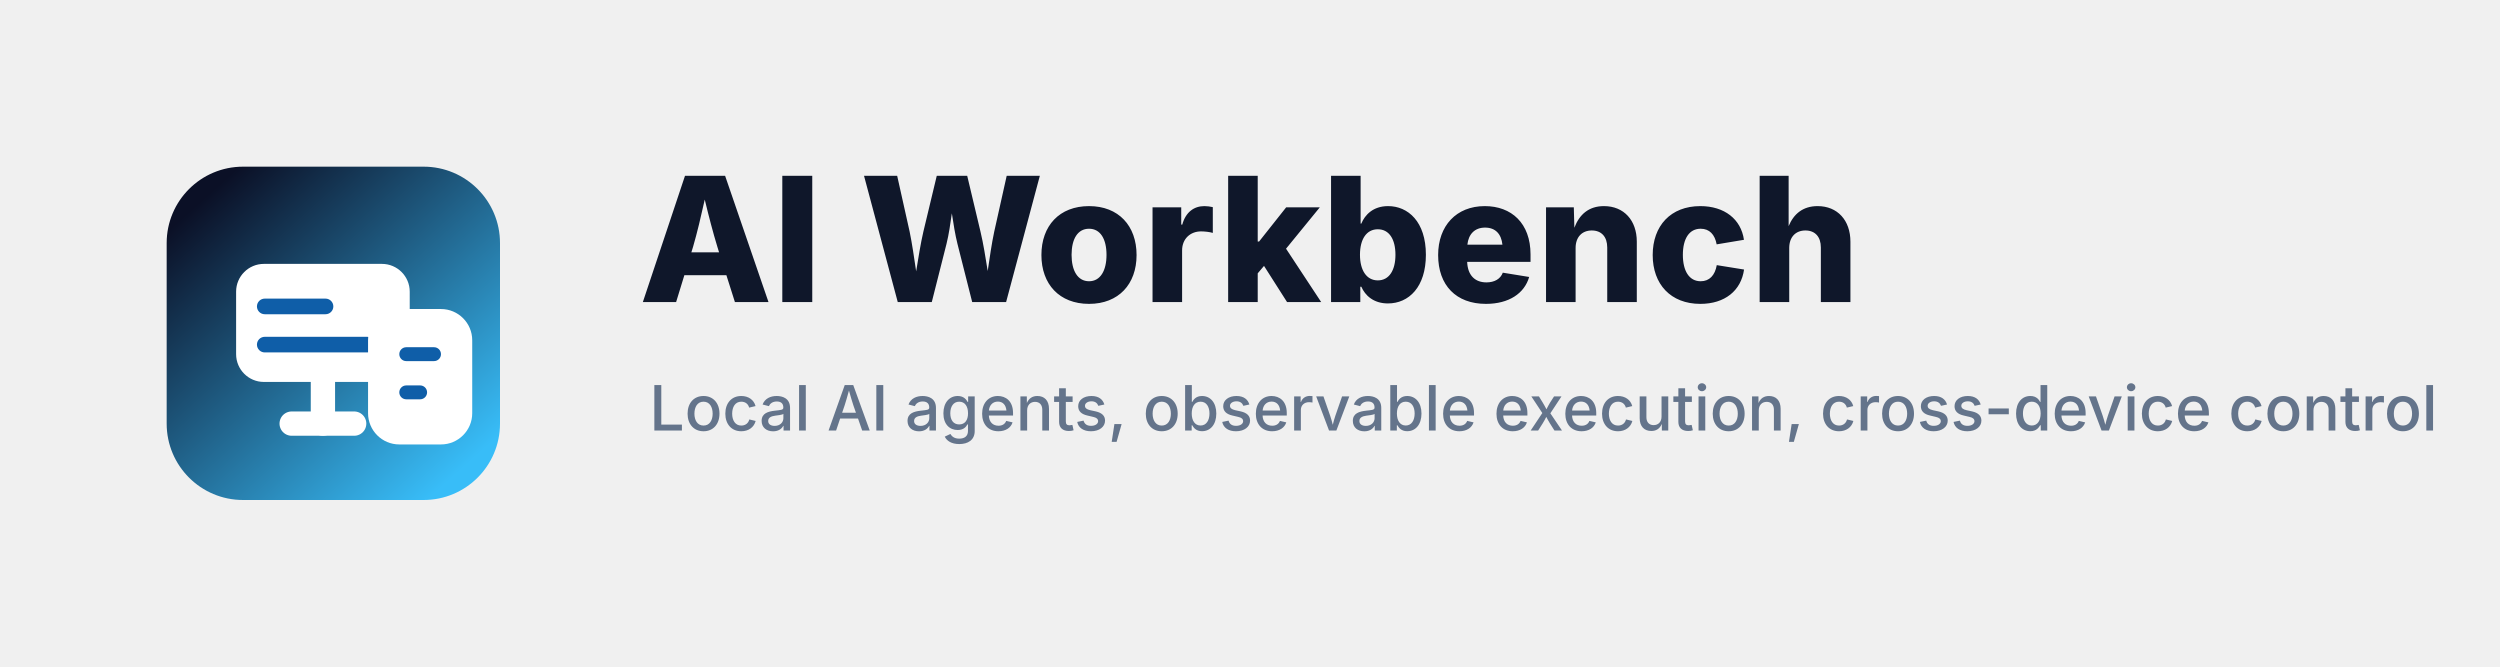
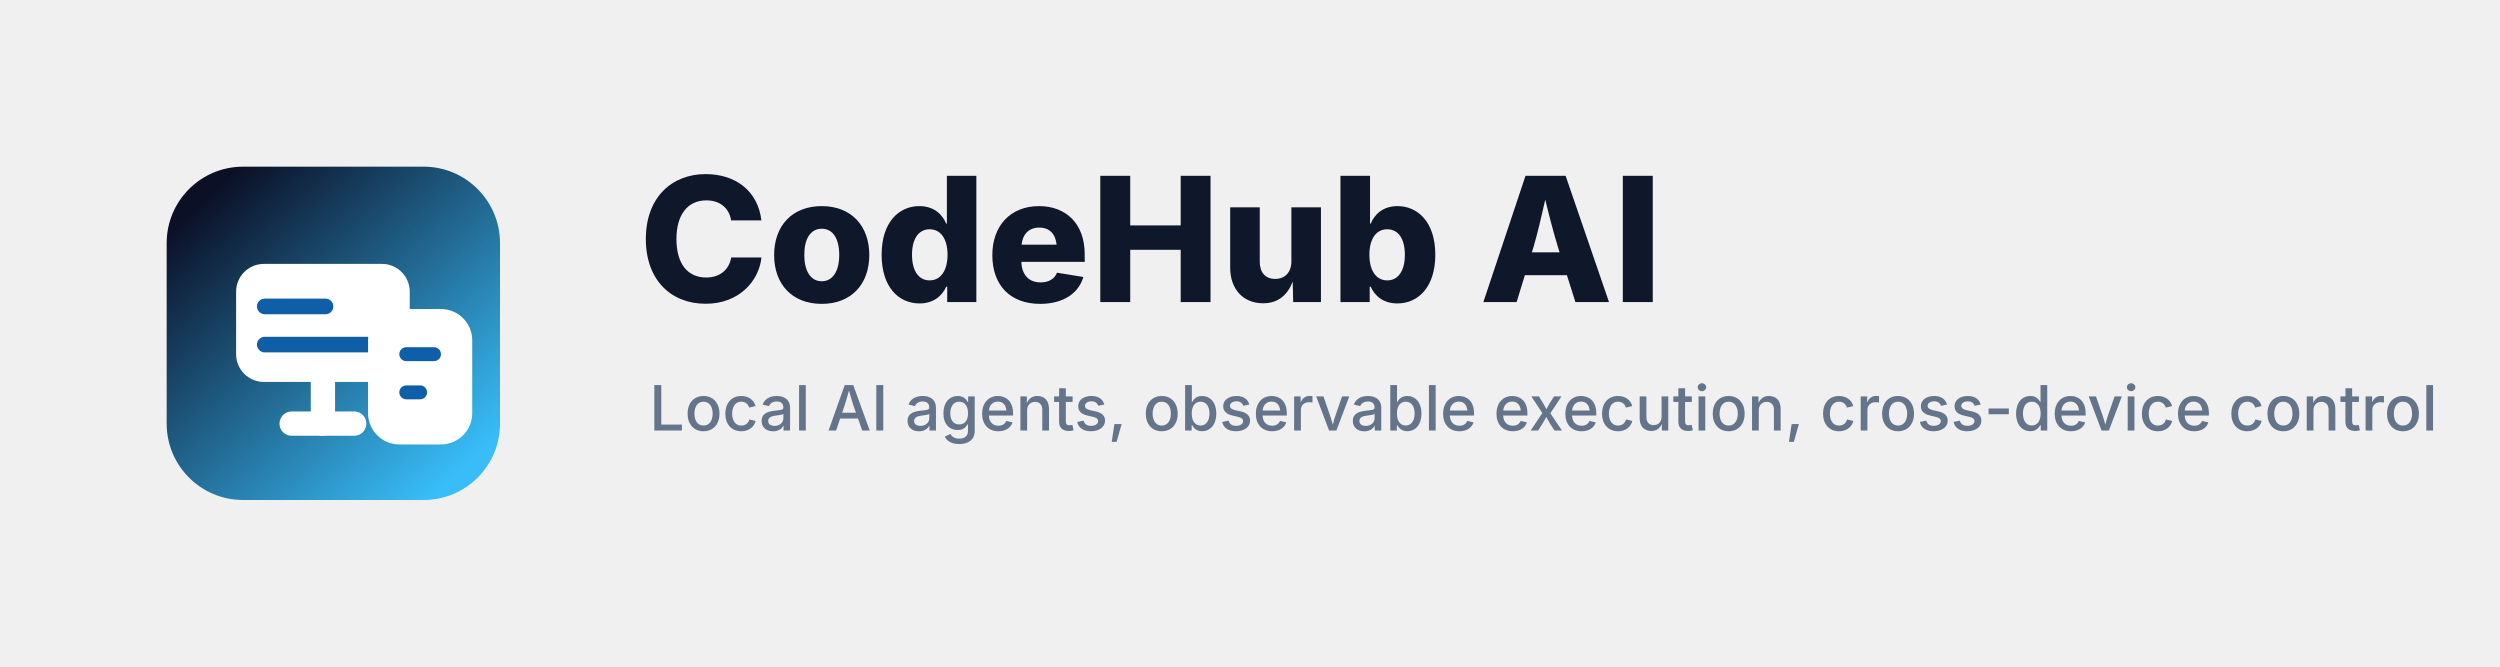
<svg xmlns="http://www.w3.org/2000/svg" width="720" height="192" viewBox="0 0 720 192" fill="none" role="img" aria-labelledby="title desc">
  <defs>
    <linearGradient id="bg" x1="60" y1="56" x2="132" y2="136" gradientUnits="userSpaceOnUse">
      <stop stop-color="#0B1026" />
      <stop offset="1" stop-color="#38BDF8" />
    </linearGradient>
  </defs>
  <rect x="48" y="48" width="96" height="96" rx="22" fill="url(#bg)" />
  <rect x="68" y="76" width="50" height="34" rx="8" fill="#FFFFFF" />
  <rect x="74" y="86" width="22" height="4.5" rx="2.25" fill="#0F5EA8" />
  <rect x="74" y="97" width="34" height="4.5" rx="2.25" fill="#0F5EA8" />
  <path d="M84 122H102" stroke="#FFFFFF" stroke-width="7" stroke-linecap="round" />
  <path d="M93 110V122" stroke="#FFFFFF" stroke-width="7" stroke-linecap="round" />
  <rect x="106" y="89" width="30" height="39" rx="9" fill="#FFFFFF" />
  <rect x="115" y="100" width="12" height="4" rx="2" fill="#0F5EA8" />
  <rect x="115" y="111" width="8" height="4" rx="2" fill="#0F5EA8" />
-   <text x="184" y="87" fill="#0F172A" font-family="Inter, Segoe UI, Arial, sans-serif" font-size="50" font-weight="760">AI Workbench</text>
+   <text x="184" y="87" fill="#0F172A" font-family="Inter, Segoe UI, Arial, sans-serif" font-size="50" font-weight="760">CodeHub AI</text>
  <text x="187" y="124" fill="#64748B" font-family="Inter, Segoe UI, Arial, sans-serif" font-size="18" font-weight="520">Local AI agents, observable execution, cross-device control</text>
</svg>
